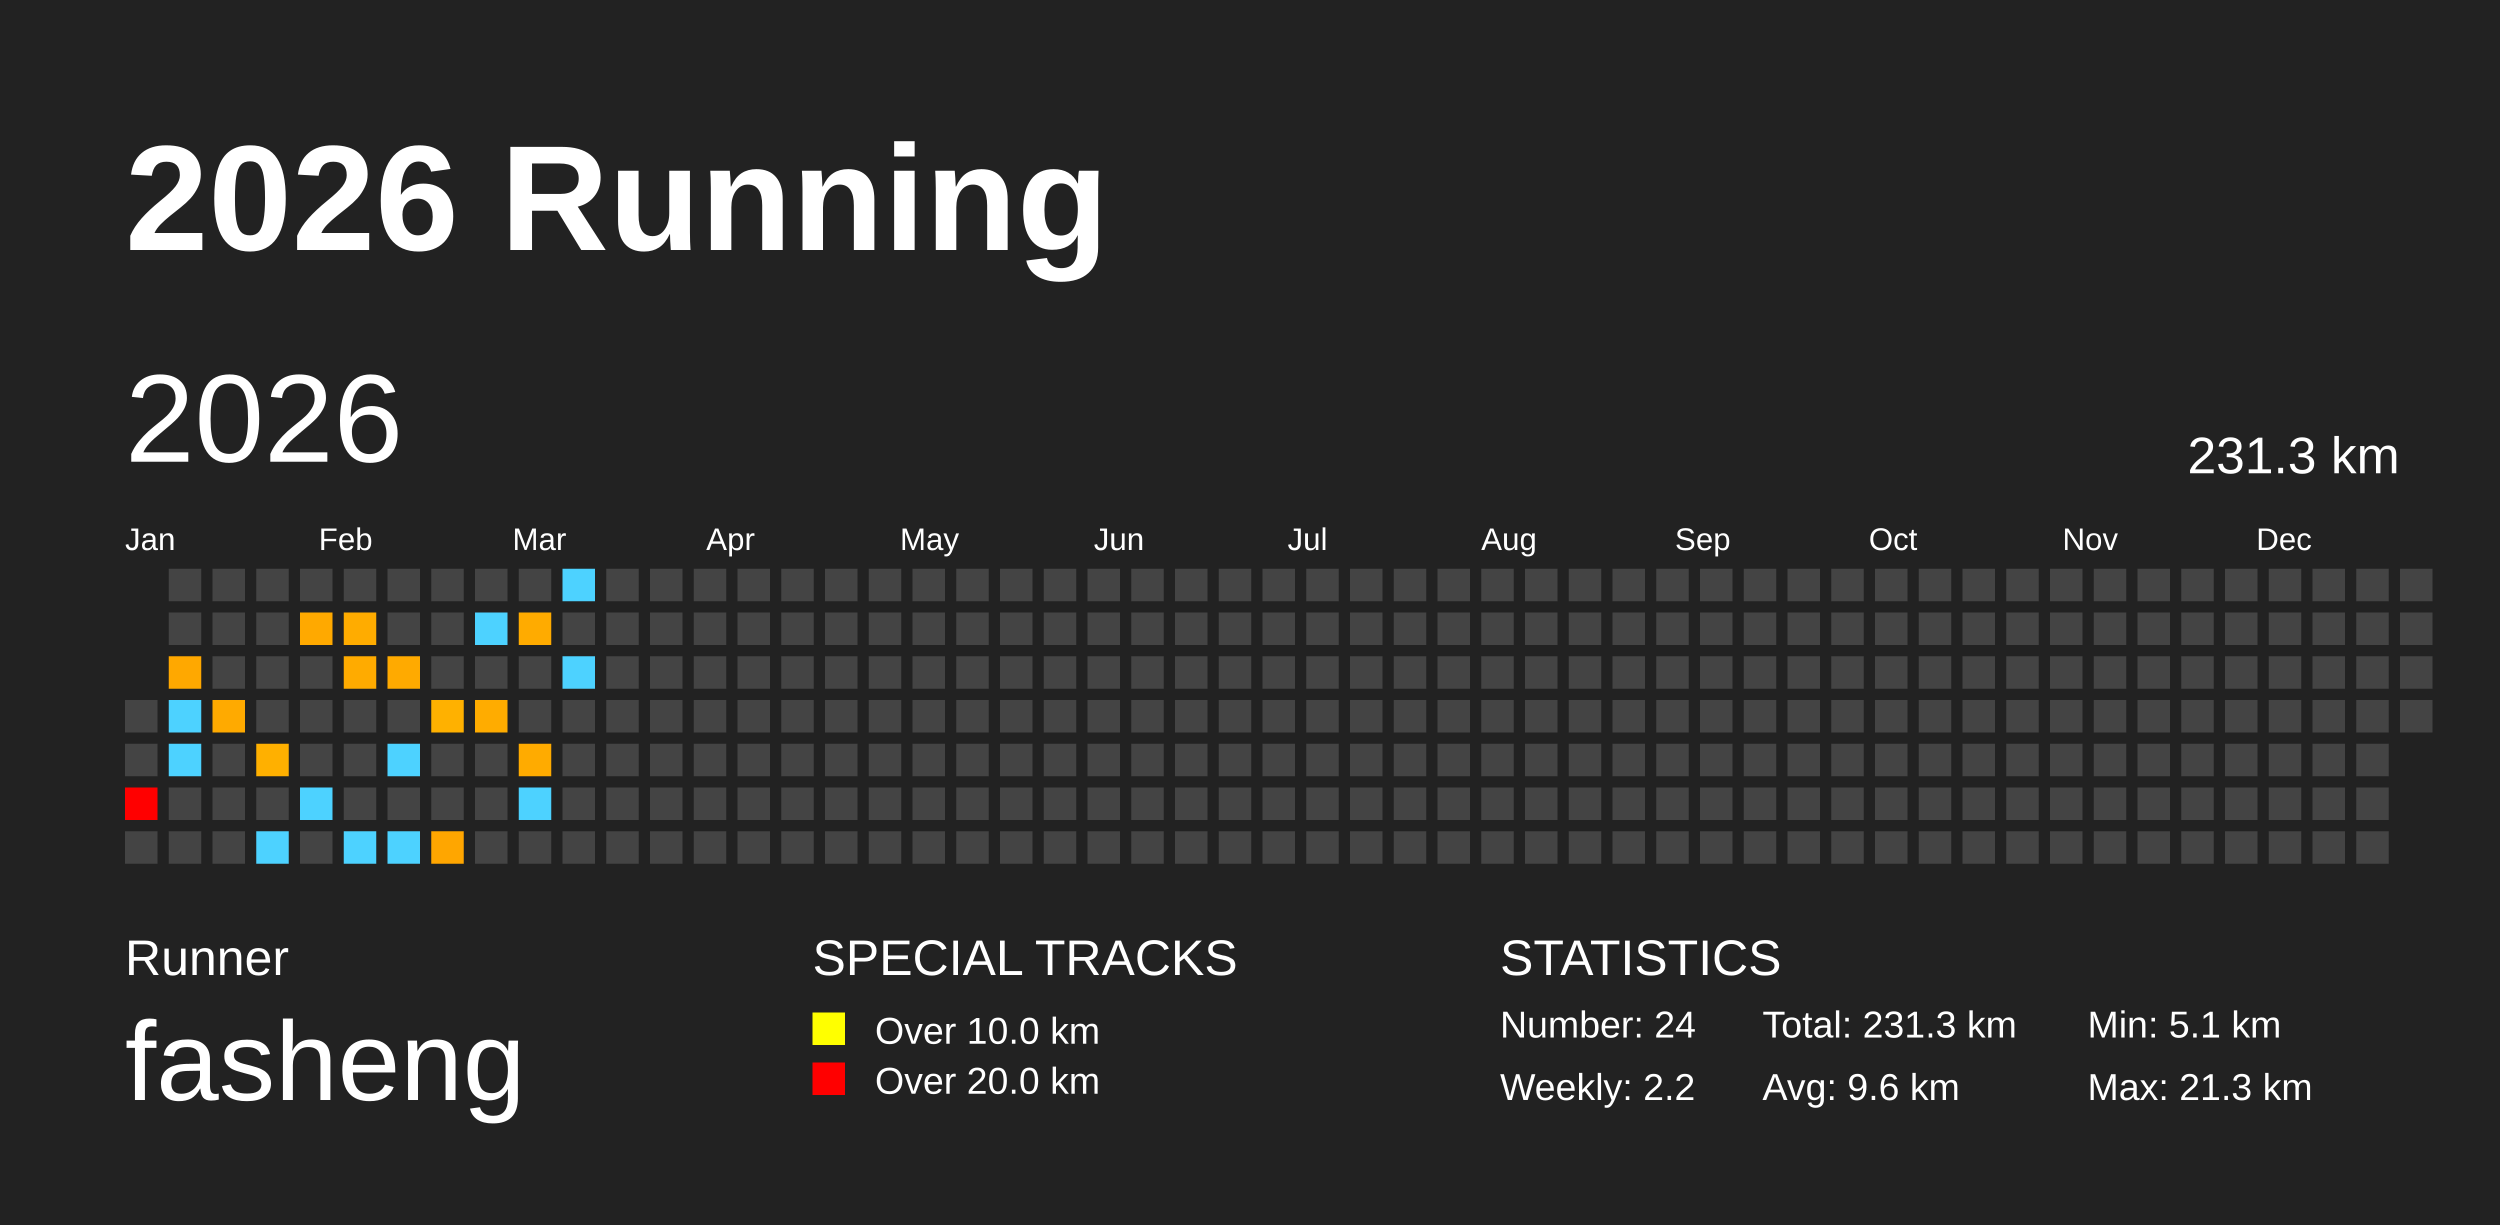
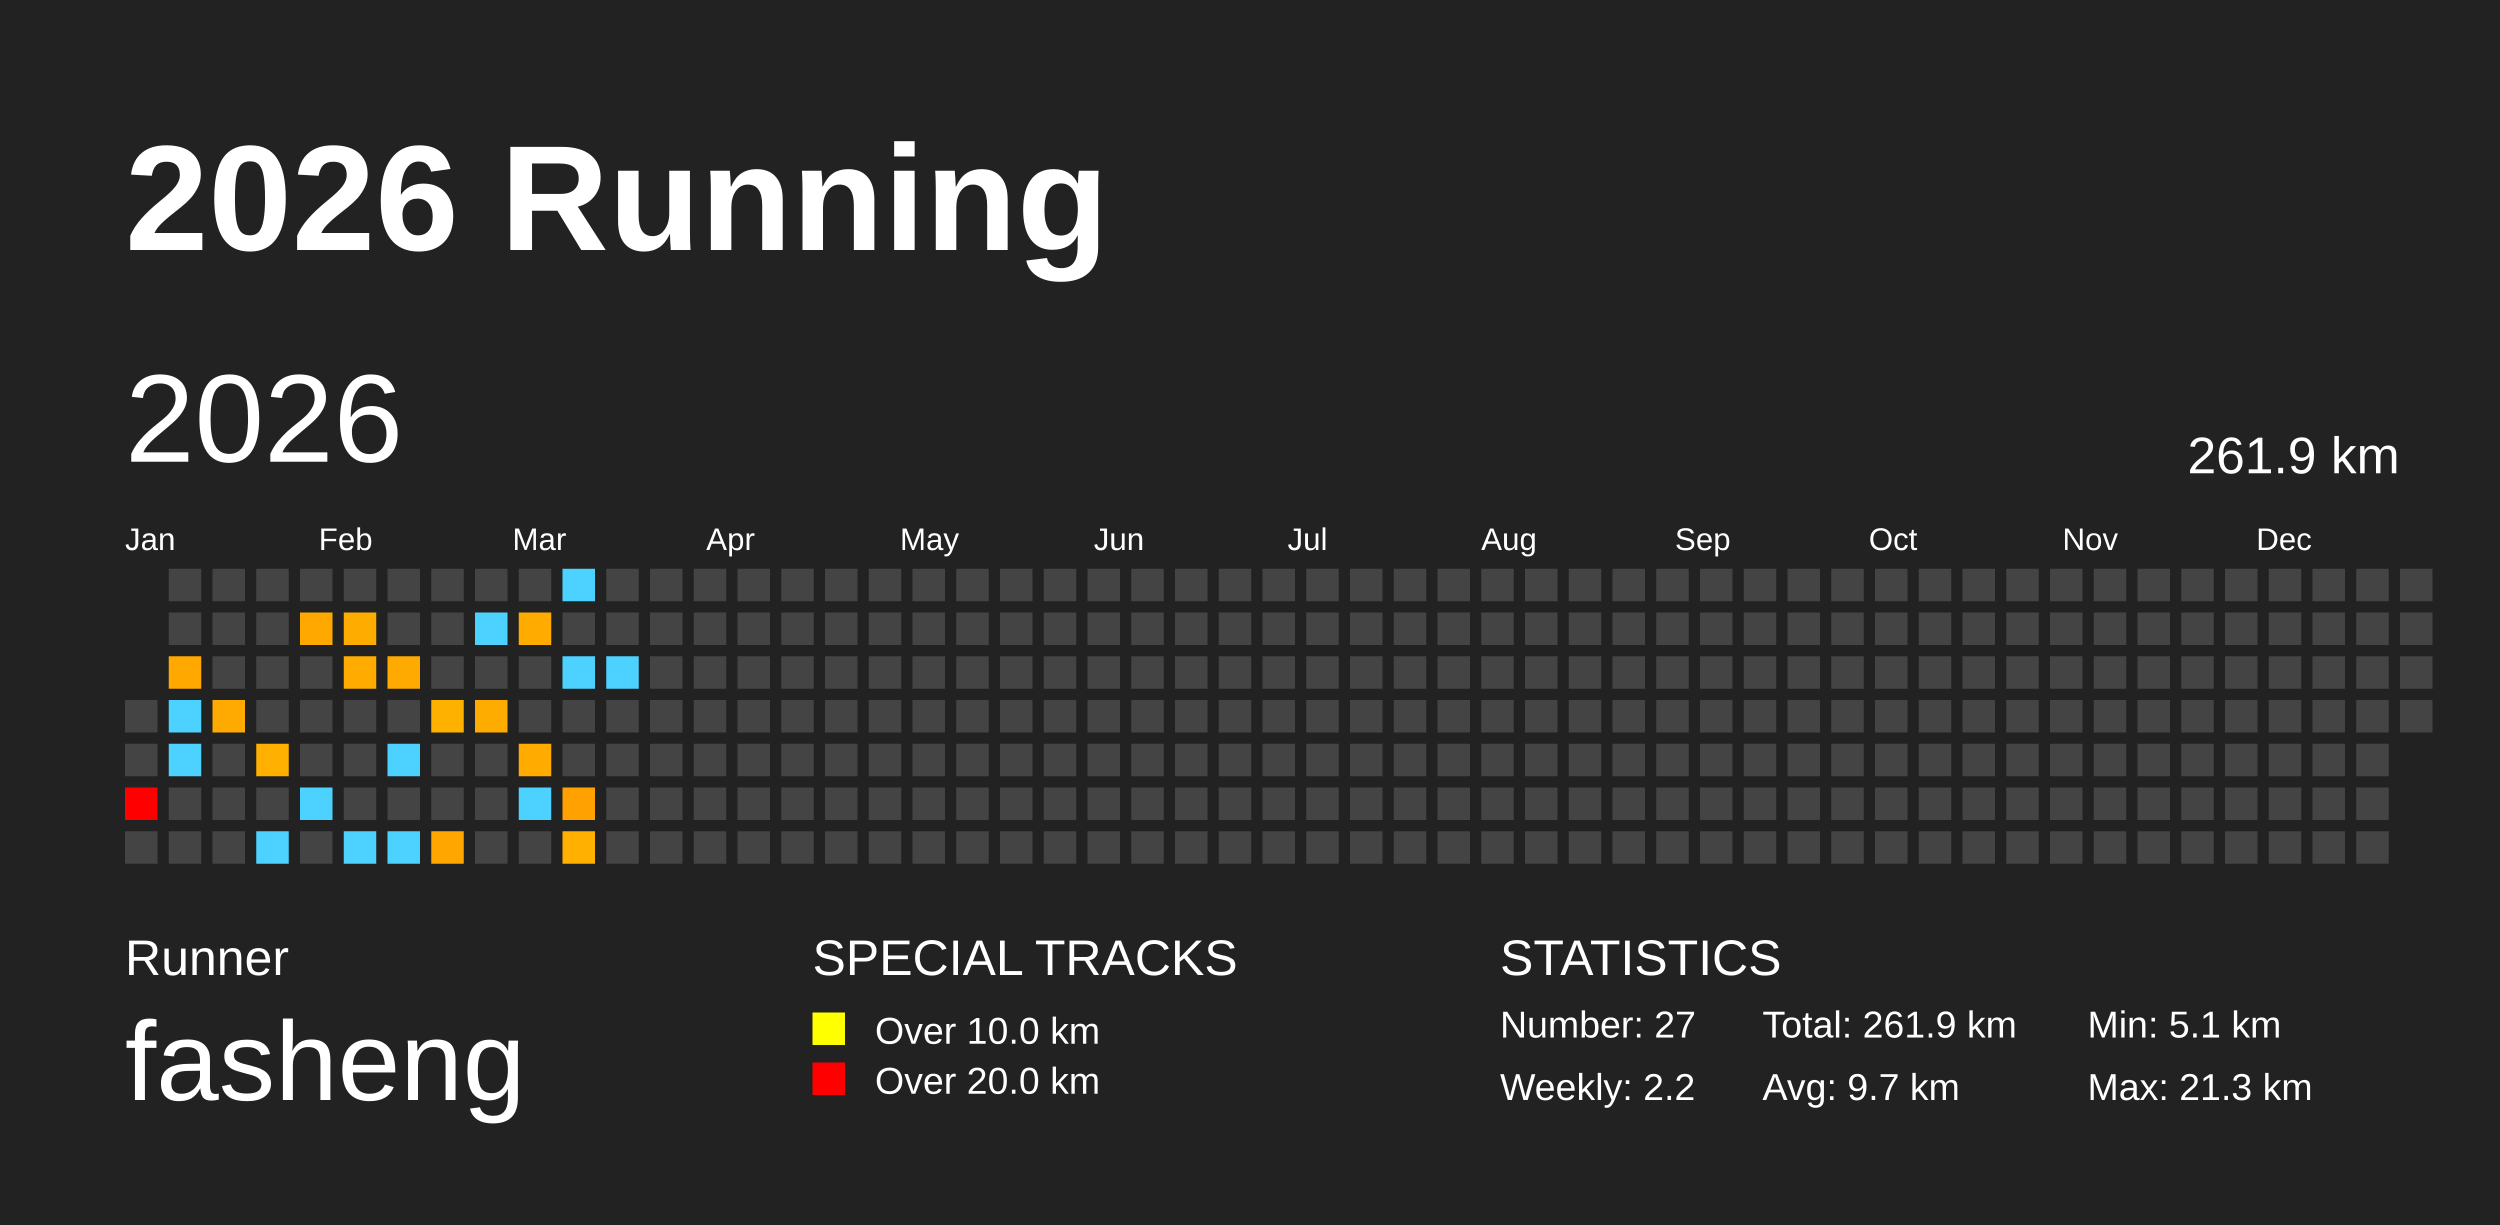
<svg xmlns="http://www.w3.org/2000/svg" baseProfile="full" height="98mm" version="1.1" viewBox="0,0,200,98" width="200mm">
  <defs />
  <rect fill="#222222" height="98" width="200" x="0" y="0" />
  <text fill="#FFFFFF" style="font-size:12px; font-family:Arial; font-weight:bold;" x="10" y="20">2026 Running</text>
  <text fill="#FFFFFF" style="font-size:4px; font-family:Arial" x="10" y="78">Runner</text>
  <text fill="#FFFFFF" style="font-size:9px; font-family:Arial" x="10" y="88">fasheng</text>
  <text fill="#FFFFFF" style="font-size:4px; font-family:Arial" x="65" y="78">SPECIAL TRACKS</text>
  <rect fill="yellow" height="2.6" width="2.6" x="65" y="81" />
  <text fill="#FFFFFF" style="font-size:3px; font-family:Arial" x="70" y="83.5">Over 10.0 km</text>
  <rect fill="red" height="2.6" width="2.6" x="65" y="85" />
  <text fill="#FFFFFF" style="font-size:3px; font-family:Arial" x="70" y="87.5">Over 20.0 km</text>
  <text fill="#FFFFFF" style="font-size:4px; font-family:Arial" x="120" y="78">STATISTICS</text>
-   <text fill="#FFFFFF" style="font-size:3px; font-family:Arial" x="120" y="83">Number: 24</text>
+   <text fill="#FFFFFF" style="font-size:3px; font-family:Arial" x="120" y="83">Number: 27</text>
  <text fill="#FFFFFF" style="font-size:3px; font-family:Arial" x="120" y="88">Weekly: 2.2</text>
-   <text fill="#FFFFFF" style="font-size:3px; font-family:Arial" x="141" y="83">Total: 231.3 km</text>
-   <text fill="#FFFFFF" style="font-size:3px; font-family:Arial" x="141" y="88">Avg: 9.6 km</text>
+   <text fill="#FFFFFF" style="font-size:3px; font-family:Arial" x="141" y="83">Total: 261.9 km</text>
+   <text fill="#FFFFFF" style="font-size:3px; font-family:Arial" x="141" y="88">Avg: 9.7 km</text>
  <text fill="#FFFFFF" style="font-size:3px; font-family:Arial" x="167" y="83">Min: 5.1 km</text>
  <text fill="#FFFFFF" style="font-size:3px; font-family:Arial" x="167" y="88">Max: 21.3 km</text>
  <text dominant-baseline="hanging" fill="#FFFFFF" style="font-size:10.0px; font-family:Arial;" x="10" y="30">2026</text>
-   <text dominant-baseline="hanging" fill="#FFFFFF" style="font-size:4.125px; font-family:Arial;" x="175" y="35">231.3 km</text>
+   <text dominant-baseline="hanging" fill="#FFFFFF" style="font-size:4.125px; font-family:Arial;" x="175" y="35">261.9 km</text>
  <text fill="#FFFFFF" style="font-size:2.5px; font-family:Arial" x="10.0" y="44">Jan</text>
  <text fill="#FFFFFF" style="font-size:2.5px; font-family:Arial" x="25.5" y="44">Feb</text>
  <text fill="#FFFFFF" style="font-size:2.5px; font-family:Arial" x="41.0" y="44">Mar</text>
  <text fill="#FFFFFF" style="font-size:2.5px; font-family:Arial" x="56.5" y="44">Apr</text>
  <text fill="#FFFFFF" style="font-size:2.5px; font-family:Arial" x="72.0" y="44">May</text>
  <text fill="#FFFFFF" style="font-size:2.5px; font-family:Arial" x="87.5" y="44">Jun</text>
  <text fill="#FFFFFF" style="font-size:2.5px; font-family:Arial" x="103.0" y="44">Jul</text>
  <text fill="#FFFFFF" style="font-size:2.5px; font-family:Arial" x="118.5" y="44">Aug</text>
  <text fill="#FFFFFF" style="font-size:2.5px; font-family:Arial" x="134.0" y="44">Sep</text>
  <text fill="#FFFFFF" style="font-size:2.5px; font-family:Arial" x="149.5" y="44">Oct</text>
  <text fill="#FFFFFF" style="font-size:2.5px; font-family:Arial" x="165.0" y="44">Nov</text>
  <text fill="#FFFFFF" style="font-size:2.5px; font-family:Arial" x="180.5" y="44">Dec</text>
  <rect fill="#444444" height="2.6" width="2.6" x="10.0" y="56.0" />
  <rect fill="#444444" height="2.6" width="2.6" x="10.0" y="59.5" />
  <rect fill="red" height="2.6" width="2.6" x="10.0" y="63.0" />
  <rect fill="#444444" height="2.6" width="2.6" x="10.0" y="66.5" />
  <rect fill="#444444" height="2.6" width="2.6" x="13.5" y="45.5" />
  <rect fill="#444444" height="2.6" width="2.6" x="13.5" y="49.0" />
  <rect fill="#ffa800" height="2.6" width="2.6" x="13.5" y="52.5" />
  <rect fill="#4dd2ff" height="2.6" width="2.6" x="13.5" y="56.0" />
  <rect fill="#4dd2ff" height="2.6" width="2.6" x="13.5" y="59.5" />
  <rect fill="#444444" height="2.6" width="2.6" x="13.5" y="63.0" />
  <rect fill="#444444" height="2.6" width="2.6" x="13.5" y="66.5" />
  <rect fill="#444444" height="2.6" width="2.6" x="17.0" y="45.5" />
  <rect fill="#444444" height="2.6" width="2.6" x="17.0" y="49.0" />
  <rect fill="#444444" height="2.6" width="2.6" x="17.0" y="52.5" />
  <rect fill="#ffaa00" height="2.6" width="2.6" x="17.0" y="56.0" />
  <rect fill="#444444" height="2.6" width="2.6" x="17.0" y="59.5" />
  <rect fill="#444444" height="2.6" width="2.6" x="17.0" y="63.0" />
  <rect fill="#444444" height="2.6" width="2.6" x="17.0" y="66.5" />
  <rect fill="#444444" height="2.6" width="2.6" x="20.5" y="45.5" />
  <rect fill="#444444" height="2.6" width="2.6" x="20.5" y="49.0" />
  <rect fill="#444444" height="2.6" width="2.6" x="20.5" y="52.5" />
  <rect fill="#444444" height="2.6" width="2.6" x="20.5" y="56.0" />
  <rect fill="#ffb000" height="2.6" width="2.6" x="20.5" y="59.5" />
  <rect fill="#444444" height="2.6" width="2.6" x="20.5" y="63.0" />
  <rect fill="#4dd2ff" height="2.6" width="2.6" x="20.5" y="66.5" />
  <rect fill="#444444" height="2.6" width="2.6" x="24.0" y="45.5" />
  <rect fill="#ffa900" height="2.6" width="2.6" x="24.0" y="49.0" />
  <rect fill="#444444" height="2.6" width="2.6" x="24.0" y="52.5" />
  <rect fill="#444444" height="2.6" width="2.6" x="24.0" y="56.0" />
  <rect fill="#444444" height="2.6" width="2.6" x="24.0" y="59.5" />
  <rect fill="#4dd2ff" height="2.6" width="2.6" x="24.0" y="63.0" />
  <rect fill="#444444" height="2.6" width="2.6" x="24.0" y="66.5" />
  <rect fill="#444444" height="2.6" width="2.6" x="27.5" y="45.5" />
  <rect fill="#ffac00" height="2.6" width="2.6" x="27.5" y="49.0" />
  <rect fill="#ffab00" height="2.6" width="2.6" x="27.5" y="52.5" />
  <rect fill="#444444" height="2.6" width="2.6" x="27.5" y="56.0" />
  <rect fill="#444444" height="2.6" width="2.6" x="27.5" y="59.5" />
  <rect fill="#444444" height="2.6" width="2.6" x="27.5" y="63.0" />
  <rect fill="#4dd2ff" height="2.6" width="2.6" x="27.5" y="66.5" />
  <rect fill="#444444" height="2.6" width="2.6" x="31.0" y="45.5" />
  <rect fill="#444444" height="2.6" width="2.6" x="31.0" y="49.0" />
  <rect fill="#ffaa00" height="2.6" width="2.6" x="31.0" y="52.5" />
  <rect fill="#444444" height="2.6" width="2.6" x="31.0" y="56.0" />
  <rect fill="#4dd2ff" height="2.6" width="2.6" x="31.0" y="59.5" />
  <rect fill="#444444" height="2.6" width="2.6" x="31.0" y="63.0" />
  <rect fill="#4dd2ff" height="2.6" width="2.6" x="31.0" y="66.5" />
  <rect fill="#444444" height="2.6" width="2.6" x="34.5" y="45.5" />
  <rect fill="#444444" height="2.6" width="2.6" x="34.5" y="49.0" />
  <rect fill="#444444" height="2.6" width="2.6" x="34.5" y="52.5" />
  <rect fill="#ffb100" height="2.6" width="2.6" x="34.5" y="56.0" />
  <rect fill="#444444" height="2.6" width="2.6" x="34.5" y="59.5" />
  <rect fill="#444444" height="2.6" width="2.6" x="34.5" y="63.0" />
  <rect fill="#ffa600" height="2.6" width="2.6" x="34.5" y="66.5" />
  <rect fill="#444444" height="2.6" width="2.6" x="38.0" y="45.5" />
  <rect fill="#4dd2ff" height="2.6" width="2.6" x="38.0" y="49.0" />
  <rect fill="#444444" height="2.6" width="2.6" x="38.0" y="52.5" />
  <rect fill="#ffac00" height="2.6" width="2.6" x="38.0" y="56.0" />
  <rect fill="#444444" height="2.6" width="2.6" x="38.0" y="59.5" />
  <rect fill="#444444" height="2.6" width="2.6" x="38.0" y="63.0" />
  <rect fill="#444444" height="2.6" width="2.6" x="38.0" y="66.5" />
  <rect fill="#444444" height="2.6" width="2.6" x="41.5" y="45.5" />
  <rect fill="#ffab00" height="2.6" width="2.6" x="41.5" y="49.0" />
  <rect fill="#444444" height="2.6" width="2.6" x="41.5" y="52.5" />
  <rect fill="#444444" height="2.6" width="2.6" x="41.5" y="56.0" />
  <rect fill="#ffab00" height="2.6" width="2.6" x="41.5" y="59.5" />
  <rect fill="#4dd2ff" height="2.6" width="2.6" x="41.5" y="63.0" />
  <rect fill="#444444" height="2.6" width="2.6" x="41.5" y="66.5" />
  <rect fill="#4dd2ff" height="2.6" width="2.6" x="45.0" y="45.5" />
  <rect fill="#444444" height="2.6" width="2.6" x="45.0" y="49.0" />
  <rect fill="#4dd2ff" height="2.6" width="2.6" x="45.0" y="52.5" />
  <rect fill="#444444" height="2.6" width="2.6" x="45.0" y="56.0" />
  <rect fill="#444444" height="2.6" width="2.6" x="45.0" y="59.5" />
-   <rect fill="#444444" height="2.6" width="2.6" x="45.0" y="63.0" />
-   <rect fill="#444444" height="2.6" width="2.6" x="45.0" y="66.5" />
+   <rect fill="#ffa100" height="2.6" width="2.6" x="45.0" y="63.0" />
+   <rect fill="#ffb000" height="2.6" width="2.6" x="45.0" y="66.5" />
  <rect fill="#444444" height="2.6" width="2.6" x="48.5" y="45.5" />
  <rect fill="#444444" height="2.6" width="2.6" x="48.5" y="49.0" />
-   <rect fill="#444444" height="2.6" width="2.6" x="48.5" y="52.5" />
+   <rect fill="#4dd2ff" height="2.6" width="2.6" x="48.5" y="52.5" />
  <rect fill="#444444" height="2.6" width="2.6" x="48.5" y="56.0" />
  <rect fill="#444444" height="2.6" width="2.6" x="48.5" y="59.5" />
  <rect fill="#444444" height="2.6" width="2.6" x="48.5" y="63.0" />
  <rect fill="#444444" height="2.6" width="2.6" x="48.5" y="66.5" />
  <rect fill="#444444" height="2.6" width="2.6" x="52.0" y="45.5" />
  <rect fill="#444444" height="2.6" width="2.6" x="52.0" y="49.0" />
  <rect fill="#444444" height="2.6" width="2.6" x="52.0" y="52.5" />
  <rect fill="#444444" height="2.6" width="2.6" x="52.0" y="56.0" />
  <rect fill="#444444" height="2.6" width="2.6" x="52.0" y="59.5" />
  <rect fill="#444444" height="2.6" width="2.6" x="52.0" y="63.0" />
  <rect fill="#444444" height="2.6" width="2.6" x="52.0" y="66.5" />
  <rect fill="#444444" height="2.6" width="2.6" x="55.5" y="45.5" />
  <rect fill="#444444" height="2.6" width="2.6" x="55.5" y="49.0" />
  <rect fill="#444444" height="2.6" width="2.6" x="55.5" y="52.5" />
  <rect fill="#444444" height="2.6" width="2.6" x="55.5" y="56.0" />
  <rect fill="#444444" height="2.6" width="2.6" x="55.5" y="59.5" />
  <rect fill="#444444" height="2.6" width="2.6" x="55.5" y="63.0" />
  <rect fill="#444444" height="2.6" width="2.6" x="55.5" y="66.5" />
  <rect fill="#444444" height="2.6" width="2.6" x="59.0" y="45.5" />
  <rect fill="#444444" height="2.6" width="2.6" x="59.0" y="49.0" />
  <rect fill="#444444" height="2.6" width="2.6" x="59.0" y="52.5" />
  <rect fill="#444444" height="2.6" width="2.6" x="59.0" y="56.0" />
  <rect fill="#444444" height="2.6" width="2.6" x="59.0" y="59.5" />
  <rect fill="#444444" height="2.6" width="2.6" x="59.0" y="63.0" />
  <rect fill="#444444" height="2.6" width="2.6" x="59.0" y="66.5" />
  <rect fill="#444444" height="2.6" width="2.6" x="62.5" y="45.5" />
  <rect fill="#444444" height="2.6" width="2.6" x="62.5" y="49.0" />
  <rect fill="#444444" height="2.6" width="2.6" x="62.5" y="52.5" />
  <rect fill="#444444" height="2.6" width="2.6" x="62.5" y="56.0" />
  <rect fill="#444444" height="2.6" width="2.6" x="62.5" y="59.5" />
  <rect fill="#444444" height="2.6" width="2.6" x="62.5" y="63.0" />
  <rect fill="#444444" height="2.6" width="2.6" x="62.5" y="66.5" />
  <rect fill="#444444" height="2.6" width="2.6" x="66.0" y="45.5" />
  <rect fill="#444444" height="2.6" width="2.6" x="66.0" y="49.0" />
  <rect fill="#444444" height="2.6" width="2.6" x="66.0" y="52.5" />
  <rect fill="#444444" height="2.6" width="2.6" x="66.0" y="56.0" />
  <rect fill="#444444" height="2.6" width="2.6" x="66.0" y="59.5" />
  <rect fill="#444444" height="2.6" width="2.6" x="66.0" y="63.0" />
  <rect fill="#444444" height="2.6" width="2.6" x="66.0" y="66.5" />
  <rect fill="#444444" height="2.6" width="2.6" x="69.5" y="45.5" />
  <rect fill="#444444" height="2.6" width="2.6" x="69.5" y="49.0" />
  <rect fill="#444444" height="2.6" width="2.6" x="69.5" y="52.5" />
  <rect fill="#444444" height="2.6" width="2.6" x="69.5" y="56.0" />
  <rect fill="#444444" height="2.6" width="2.6" x="69.5" y="59.5" />
  <rect fill="#444444" height="2.6" width="2.6" x="69.5" y="63.0" />
  <rect fill="#444444" height="2.6" width="2.6" x="69.5" y="66.5" />
  <rect fill="#444444" height="2.6" width="2.6" x="73.0" y="45.5" />
  <rect fill="#444444" height="2.6" width="2.6" x="73.0" y="49.0" />
  <rect fill="#444444" height="2.6" width="2.6" x="73.0" y="52.5" />
  <rect fill="#444444" height="2.6" width="2.6" x="73.0" y="56.0" />
  <rect fill="#444444" height="2.6" width="2.6" x="73.0" y="59.5" />
  <rect fill="#444444" height="2.6" width="2.6" x="73.0" y="63.0" />
  <rect fill="#444444" height="2.6" width="2.6" x="73.0" y="66.5" />
  <rect fill="#444444" height="2.6" width="2.6" x="76.5" y="45.5" />
  <rect fill="#444444" height="2.6" width="2.6" x="76.5" y="49.0" />
  <rect fill="#444444" height="2.6" width="2.6" x="76.5" y="52.5" />
  <rect fill="#444444" height="2.6" width="2.6" x="76.5" y="56.0" />
  <rect fill="#444444" height="2.6" width="2.6" x="76.5" y="59.5" />
  <rect fill="#444444" height="2.6" width="2.6" x="76.5" y="63.0" />
  <rect fill="#444444" height="2.6" width="2.6" x="76.5" y="66.5" />
  <rect fill="#444444" height="2.6" width="2.6" x="80.0" y="45.5" />
  <rect fill="#444444" height="2.6" width="2.6" x="80.0" y="49.0" />
  <rect fill="#444444" height="2.6" width="2.6" x="80.0" y="52.5" />
  <rect fill="#444444" height="2.6" width="2.6" x="80.0" y="56.0" />
  <rect fill="#444444" height="2.6" width="2.6" x="80.0" y="59.5" />
  <rect fill="#444444" height="2.6" width="2.6" x="80.0" y="63.0" />
  <rect fill="#444444" height="2.6" width="2.6" x="80.0" y="66.5" />
  <rect fill="#444444" height="2.6" width="2.6" x="83.5" y="45.5" />
  <rect fill="#444444" height="2.6" width="2.6" x="83.5" y="49.0" />
  <rect fill="#444444" height="2.6" width="2.6" x="83.5" y="52.5" />
  <rect fill="#444444" height="2.6" width="2.6" x="83.5" y="56.0" />
  <rect fill="#444444" height="2.6" width="2.6" x="83.5" y="59.5" />
  <rect fill="#444444" height="2.6" width="2.6" x="83.5" y="63.0" />
  <rect fill="#444444" height="2.6" width="2.6" x="83.5" y="66.5" />
  <rect fill="#444444" height="2.6" width="2.6" x="87.0" y="45.5" />
  <rect fill="#444444" height="2.6" width="2.6" x="87.0" y="49.0" />
  <rect fill="#444444" height="2.6" width="2.6" x="87.0" y="52.5" />
  <rect fill="#444444" height="2.6" width="2.6" x="87.0" y="56.0" />
  <rect fill="#444444" height="2.6" width="2.6" x="87.0" y="59.5" />
  <rect fill="#444444" height="2.6" width="2.6" x="87.0" y="63.0" />
  <rect fill="#444444" height="2.6" width="2.6" x="87.0" y="66.5" />
  <rect fill="#444444" height="2.6" width="2.6" x="90.5" y="45.5" />
  <rect fill="#444444" height="2.6" width="2.6" x="90.5" y="49.0" />
  <rect fill="#444444" height="2.6" width="2.6" x="90.5" y="52.5" />
  <rect fill="#444444" height="2.6" width="2.6" x="90.5" y="56.0" />
  <rect fill="#444444" height="2.6" width="2.6" x="90.5" y="59.5" />
  <rect fill="#444444" height="2.6" width="2.6" x="90.5" y="63.0" />
  <rect fill="#444444" height="2.6" width="2.6" x="90.5" y="66.5" />
  <rect fill="#444444" height="2.6" width="2.6" x="94.0" y="45.5" />
  <rect fill="#444444" height="2.6" width="2.6" x="94.0" y="49.0" />
  <rect fill="#444444" height="2.6" width="2.6" x="94.0" y="52.5" />
  <rect fill="#444444" height="2.6" width="2.6" x="94.0" y="56.0" />
  <rect fill="#444444" height="2.6" width="2.6" x="94.0" y="59.5" />
  <rect fill="#444444" height="2.6" width="2.6" x="94.0" y="63.0" />
  <rect fill="#444444" height="2.6" width="2.6" x="94.0" y="66.5" />
  <rect fill="#444444" height="2.6" width="2.6" x="97.5" y="45.5" />
  <rect fill="#444444" height="2.6" width="2.6" x="97.5" y="49.0" />
  <rect fill="#444444" height="2.6" width="2.6" x="97.5" y="52.5" />
  <rect fill="#444444" height="2.6" width="2.6" x="97.5" y="56.0" />
  <rect fill="#444444" height="2.6" width="2.6" x="97.5" y="59.5" />
  <rect fill="#444444" height="2.6" width="2.6" x="97.5" y="63.0" />
  <rect fill="#444444" height="2.6" width="2.6" x="97.5" y="66.5" />
  <rect fill="#444444" height="2.6" width="2.6" x="101.0" y="45.5" />
  <rect fill="#444444" height="2.6" width="2.6" x="101.0" y="49.0" />
  <rect fill="#444444" height="2.6" width="2.6" x="101.0" y="52.5" />
  <rect fill="#444444" height="2.6" width="2.6" x="101.0" y="56.0" />
  <rect fill="#444444" height="2.6" width="2.6" x="101.0" y="59.5" />
  <rect fill="#444444" height="2.6" width="2.6" x="101.0" y="63.0" />
  <rect fill="#444444" height="2.6" width="2.6" x="101.0" y="66.5" />
  <rect fill="#444444" height="2.6" width="2.6" x="104.5" y="45.5" />
  <rect fill="#444444" height="2.6" width="2.6" x="104.5" y="49.0" />
  <rect fill="#444444" height="2.6" width="2.6" x="104.5" y="52.5" />
  <rect fill="#444444" height="2.6" width="2.6" x="104.5" y="56.0" />
  <rect fill="#444444" height="2.6" width="2.6" x="104.5" y="59.5" />
  <rect fill="#444444" height="2.6" width="2.6" x="104.5" y="63.0" />
  <rect fill="#444444" height="2.6" width="2.6" x="104.5" y="66.5" />
  <rect fill="#444444" height="2.6" width="2.6" x="108.0" y="45.5" />
  <rect fill="#444444" height="2.6" width="2.6" x="108.0" y="49.0" />
  <rect fill="#444444" height="2.6" width="2.6" x="108.0" y="52.5" />
  <rect fill="#444444" height="2.6" width="2.6" x="108.0" y="56.0" />
  <rect fill="#444444" height="2.6" width="2.6" x="108.0" y="59.5" />
  <rect fill="#444444" height="2.6" width="2.6" x="108.0" y="63.0" />
  <rect fill="#444444" height="2.6" width="2.6" x="108.0" y="66.5" />
  <rect fill="#444444" height="2.6" width="2.6" x="111.5" y="45.5" />
  <rect fill="#444444" height="2.6" width="2.6" x="111.5" y="49.0" />
  <rect fill="#444444" height="2.6" width="2.6" x="111.5" y="52.5" />
  <rect fill="#444444" height="2.6" width="2.6" x="111.5" y="56.0" />
  <rect fill="#444444" height="2.6" width="2.6" x="111.5" y="59.5" />
  <rect fill="#444444" height="2.6" width="2.6" x="111.5" y="63.0" />
  <rect fill="#444444" height="2.6" width="2.6" x="111.5" y="66.5" />
  <rect fill="#444444" height="2.6" width="2.6" x="115.0" y="45.5" />
  <rect fill="#444444" height="2.6" width="2.6" x="115.0" y="49.0" />
  <rect fill="#444444" height="2.6" width="2.6" x="115.0" y="52.5" />
  <rect fill="#444444" height="2.6" width="2.6" x="115.0" y="56.0" />
  <rect fill="#444444" height="2.6" width="2.6" x="115.0" y="59.5" />
  <rect fill="#444444" height="2.6" width="2.6" x="115.0" y="63.0" />
  <rect fill="#444444" height="2.6" width="2.6" x="115.0" y="66.5" />
  <rect fill="#444444" height="2.6" width="2.6" x="118.5" y="45.5" />
  <rect fill="#444444" height="2.6" width="2.6" x="118.5" y="49.0" />
  <rect fill="#444444" height="2.6" width="2.6" x="118.5" y="52.5" />
  <rect fill="#444444" height="2.6" width="2.6" x="118.5" y="56.0" />
  <rect fill="#444444" height="2.6" width="2.6" x="118.5" y="59.5" />
  <rect fill="#444444" height="2.6" width="2.6" x="118.5" y="63.0" />
  <rect fill="#444444" height="2.6" width="2.6" x="118.5" y="66.5" />
  <rect fill="#444444" height="2.6" width="2.6" x="122.0" y="45.5" />
  <rect fill="#444444" height="2.6" width="2.6" x="122.0" y="49.0" />
  <rect fill="#444444" height="2.6" width="2.6" x="122.0" y="52.5" />
  <rect fill="#444444" height="2.6" width="2.6" x="122.0" y="56.0" />
  <rect fill="#444444" height="2.6" width="2.6" x="122.0" y="59.5" />
  <rect fill="#444444" height="2.6" width="2.6" x="122.0" y="63.0" />
  <rect fill="#444444" height="2.6" width="2.6" x="122.0" y="66.5" />
  <rect fill="#444444" height="2.6" width="2.6" x="125.5" y="45.5" />
  <rect fill="#444444" height="2.6" width="2.6" x="125.5" y="49.0" />
  <rect fill="#444444" height="2.6" width="2.6" x="125.5" y="52.5" />
  <rect fill="#444444" height="2.6" width="2.6" x="125.5" y="56.0" />
  <rect fill="#444444" height="2.6" width="2.6" x="125.5" y="59.5" />
  <rect fill="#444444" height="2.6" width="2.6" x="125.5" y="63.0" />
  <rect fill="#444444" height="2.6" width="2.6" x="125.5" y="66.5" />
  <rect fill="#444444" height="2.6" width="2.6" x="129.0" y="45.5" />
  <rect fill="#444444" height="2.6" width="2.6" x="129.0" y="49.0" />
  <rect fill="#444444" height="2.6" width="2.6" x="129.0" y="52.5" />
  <rect fill="#444444" height="2.6" width="2.6" x="129.0" y="56.0" />
  <rect fill="#444444" height="2.6" width="2.6" x="129.0" y="59.5" />
  <rect fill="#444444" height="2.6" width="2.6" x="129.0" y="63.0" />
  <rect fill="#444444" height="2.6" width="2.6" x="129.0" y="66.5" />
  <rect fill="#444444" height="2.6" width="2.6" x="132.5" y="45.5" />
  <rect fill="#444444" height="2.6" width="2.6" x="132.5" y="49.0" />
  <rect fill="#444444" height="2.6" width="2.6" x="132.5" y="52.5" />
  <rect fill="#444444" height="2.6" width="2.6" x="132.5" y="56.0" />
  <rect fill="#444444" height="2.6" width="2.6" x="132.5" y="59.5" />
  <rect fill="#444444" height="2.6" width="2.6" x="132.5" y="63.0" />
  <rect fill="#444444" height="2.6" width="2.6" x="132.5" y="66.5" />
  <rect fill="#444444" height="2.6" width="2.6" x="136.0" y="45.5" />
  <rect fill="#444444" height="2.6" width="2.6" x="136.0" y="49.0" />
  <rect fill="#444444" height="2.6" width="2.6" x="136.0" y="52.5" />
  <rect fill="#444444" height="2.6" width="2.6" x="136.0" y="56.0" />
  <rect fill="#444444" height="2.6" width="2.6" x="136.0" y="59.5" />
  <rect fill="#444444" height="2.6" width="2.6" x="136.0" y="63.0" />
  <rect fill="#444444" height="2.6" width="2.6" x="136.0" y="66.5" />
  <rect fill="#444444" height="2.6" width="2.6" x="139.5" y="45.5" />
  <rect fill="#444444" height="2.6" width="2.6" x="139.5" y="49.0" />
  <rect fill="#444444" height="2.6" width="2.6" x="139.5" y="52.5" />
  <rect fill="#444444" height="2.6" width="2.6" x="139.5" y="56.0" />
  <rect fill="#444444" height="2.6" width="2.6" x="139.5" y="59.5" />
  <rect fill="#444444" height="2.6" width="2.6" x="139.5" y="63.0" />
  <rect fill="#444444" height="2.6" width="2.6" x="139.5" y="66.5" />
  <rect fill="#444444" height="2.6" width="2.6" x="143.0" y="45.5" />
  <rect fill="#444444" height="2.6" width="2.6" x="143.0" y="49.0" />
  <rect fill="#444444" height="2.6" width="2.6" x="143.0" y="52.5" />
  <rect fill="#444444" height="2.6" width="2.6" x="143.0" y="56.0" />
  <rect fill="#444444" height="2.6" width="2.6" x="143.0" y="59.5" />
  <rect fill="#444444" height="2.6" width="2.6" x="143.0" y="63.0" />
  <rect fill="#444444" height="2.6" width="2.6" x="143.0" y="66.5" />
  <rect fill="#444444" height="2.6" width="2.6" x="146.5" y="45.5" />
  <rect fill="#444444" height="2.6" width="2.6" x="146.5" y="49.0" />
  <rect fill="#444444" height="2.6" width="2.6" x="146.5" y="52.5" />
  <rect fill="#444444" height="2.6" width="2.6" x="146.5" y="56.0" />
  <rect fill="#444444" height="2.6" width="2.6" x="146.5" y="59.5" />
  <rect fill="#444444" height="2.6" width="2.6" x="146.5" y="63.0" />
  <rect fill="#444444" height="2.6" width="2.6" x="146.5" y="66.5" />
  <rect fill="#444444" height="2.6" width="2.6" x="150.0" y="45.5" />
  <rect fill="#444444" height="2.6" width="2.6" x="150.0" y="49.0" />
  <rect fill="#444444" height="2.6" width="2.6" x="150.0" y="52.5" />
  <rect fill="#444444" height="2.6" width="2.6" x="150.0" y="56.0" />
  <rect fill="#444444" height="2.6" width="2.6" x="150.0" y="59.5" />
  <rect fill="#444444" height="2.6" width="2.6" x="150.0" y="63.0" />
  <rect fill="#444444" height="2.6" width="2.6" x="150.0" y="66.5" />
  <rect fill="#444444" height="2.6" width="2.6" x="153.5" y="45.5" />
  <rect fill="#444444" height="2.6" width="2.6" x="153.5" y="49.0" />
  <rect fill="#444444" height="2.6" width="2.6" x="153.5" y="52.5" />
  <rect fill="#444444" height="2.6" width="2.6" x="153.5" y="56.0" />
  <rect fill="#444444" height="2.6" width="2.6" x="153.5" y="59.5" />
  <rect fill="#444444" height="2.6" width="2.6" x="153.5" y="63.0" />
  <rect fill="#444444" height="2.6" width="2.6" x="153.5" y="66.5" />
  <rect fill="#444444" height="2.6" width="2.6" x="157.0" y="45.5" />
  <rect fill="#444444" height="2.6" width="2.6" x="157.0" y="49.0" />
  <rect fill="#444444" height="2.6" width="2.6" x="157.0" y="52.5" />
  <rect fill="#444444" height="2.6" width="2.6" x="157.0" y="56.0" />
  <rect fill="#444444" height="2.6" width="2.6" x="157.0" y="59.5" />
  <rect fill="#444444" height="2.6" width="2.6" x="157.0" y="63.0" />
  <rect fill="#444444" height="2.6" width="2.6" x="157.0" y="66.5" />
  <rect fill="#444444" height="2.6" width="2.6" x="160.5" y="45.5" />
  <rect fill="#444444" height="2.6" width="2.6" x="160.5" y="49.0" />
  <rect fill="#444444" height="2.6" width="2.6" x="160.5" y="52.5" />
  <rect fill="#444444" height="2.6" width="2.6" x="160.5" y="56.0" />
  <rect fill="#444444" height="2.6" width="2.6" x="160.5" y="59.5" />
  <rect fill="#444444" height="2.6" width="2.6" x="160.5" y="63.0" />
  <rect fill="#444444" height="2.6" width="2.6" x="160.5" y="66.5" />
  <rect fill="#444444" height="2.6" width="2.6" x="164.0" y="45.5" />
  <rect fill="#444444" height="2.6" width="2.6" x="164.0" y="49.0" />
  <rect fill="#444444" height="2.6" width="2.6" x="164.0" y="52.5" />
  <rect fill="#444444" height="2.6" width="2.6" x="164.0" y="56.0" />
  <rect fill="#444444" height="2.6" width="2.6" x="164.0" y="59.5" />
  <rect fill="#444444" height="2.6" width="2.6" x="164.0" y="63.0" />
  <rect fill="#444444" height="2.6" width="2.6" x="164.0" y="66.5" />
  <rect fill="#444444" height="2.6" width="2.6" x="167.5" y="45.5" />
  <rect fill="#444444" height="2.6" width="2.6" x="167.5" y="49.0" />
  <rect fill="#444444" height="2.6" width="2.6" x="167.5" y="52.5" />
  <rect fill="#444444" height="2.6" width="2.6" x="167.5" y="56.0" />
  <rect fill="#444444" height="2.6" width="2.6" x="167.5" y="59.5" />
  <rect fill="#444444" height="2.6" width="2.6" x="167.5" y="63.0" />
  <rect fill="#444444" height="2.6" width="2.6" x="167.5" y="66.5" />
  <rect fill="#444444" height="2.6" width="2.6" x="171.0" y="45.5" />
  <rect fill="#444444" height="2.6" width="2.6" x="171.0" y="49.0" />
  <rect fill="#444444" height="2.6" width="2.6" x="171.0" y="52.5" />
  <rect fill="#444444" height="2.6" width="2.6" x="171.0" y="56.0" />
  <rect fill="#444444" height="2.6" width="2.6" x="171.0" y="59.5" />
  <rect fill="#444444" height="2.6" width="2.6" x="171.0" y="63.0" />
  <rect fill="#444444" height="2.6" width="2.6" x="171.0" y="66.5" />
  <rect fill="#444444" height="2.6" width="2.6" x="174.5" y="45.5" />
  <rect fill="#444444" height="2.6" width="2.6" x="174.5" y="49.0" />
  <rect fill="#444444" height="2.6" width="2.6" x="174.5" y="52.5" />
  <rect fill="#444444" height="2.6" width="2.6" x="174.5" y="56.0" />
  <rect fill="#444444" height="2.6" width="2.6" x="174.5" y="59.5" />
  <rect fill="#444444" height="2.6" width="2.6" x="174.5" y="63.0" />
  <rect fill="#444444" height="2.6" width="2.6" x="174.5" y="66.5" />
  <rect fill="#444444" height="2.6" width="2.6" x="178.0" y="45.5" />
  <rect fill="#444444" height="2.6" width="2.6" x="178.0" y="49.0" />
  <rect fill="#444444" height="2.6" width="2.6" x="178.0" y="52.5" />
  <rect fill="#444444" height="2.6" width="2.6" x="178.0" y="56.0" />
  <rect fill="#444444" height="2.6" width="2.6" x="178.0" y="59.5" />
  <rect fill="#444444" height="2.6" width="2.6" x="178.0" y="63.0" />
  <rect fill="#444444" height="2.6" width="2.6" x="178.0" y="66.5" />
  <rect fill="#444444" height="2.6" width="2.6" x="181.5" y="45.5" />
  <rect fill="#444444" height="2.6" width="2.6" x="181.5" y="49.0" />
  <rect fill="#444444" height="2.6" width="2.6" x="181.5" y="52.5" />
  <rect fill="#444444" height="2.6" width="2.6" x="181.5" y="56.0" />
  <rect fill="#444444" height="2.6" width="2.6" x="181.5" y="59.5" />
  <rect fill="#444444" height="2.6" width="2.6" x="181.5" y="63.0" />
  <rect fill="#444444" height="2.6" width="2.6" x="181.5" y="66.5" />
  <rect fill="#444444" height="2.6" width="2.6" x="185.0" y="45.5" />
  <rect fill="#444444" height="2.6" width="2.6" x="185.0" y="49.0" />
  <rect fill="#444444" height="2.6" width="2.6" x="185.0" y="52.5" />
  <rect fill="#444444" height="2.6" width="2.6" x="185.0" y="56.0" />
  <rect fill="#444444" height="2.6" width="2.6" x="185.0" y="59.5" />
  <rect fill="#444444" height="2.6" width="2.6" x="185.0" y="63.0" />
  <rect fill="#444444" height="2.6" width="2.6" x="185.0" y="66.5" />
  <rect fill="#444444" height="2.6" width="2.6" x="188.5" y="45.5" />
  <rect fill="#444444" height="2.6" width="2.6" x="188.5" y="49.0" />
  <rect fill="#444444" height="2.6" width="2.6" x="188.5" y="52.5" />
  <rect fill="#444444" height="2.6" width="2.6" x="188.5" y="56.0" />
  <rect fill="#444444" height="2.6" width="2.6" x="188.5" y="59.5" />
  <rect fill="#444444" height="2.6" width="2.6" x="188.5" y="63.0" />
  <rect fill="#444444" height="2.6" width="2.6" x="188.5" y="66.5" />
  <rect fill="#444444" height="2.6" width="2.6" x="192.0" y="45.5" />
  <rect fill="#444444" height="2.6" width="2.6" x="192.0" y="49.0" />
  <rect fill="#444444" height="2.6" width="2.6" x="192.0" y="52.5" />
  <rect fill="#444444" height="2.6" width="2.6" x="192.0" y="56.0" />
</svg>
